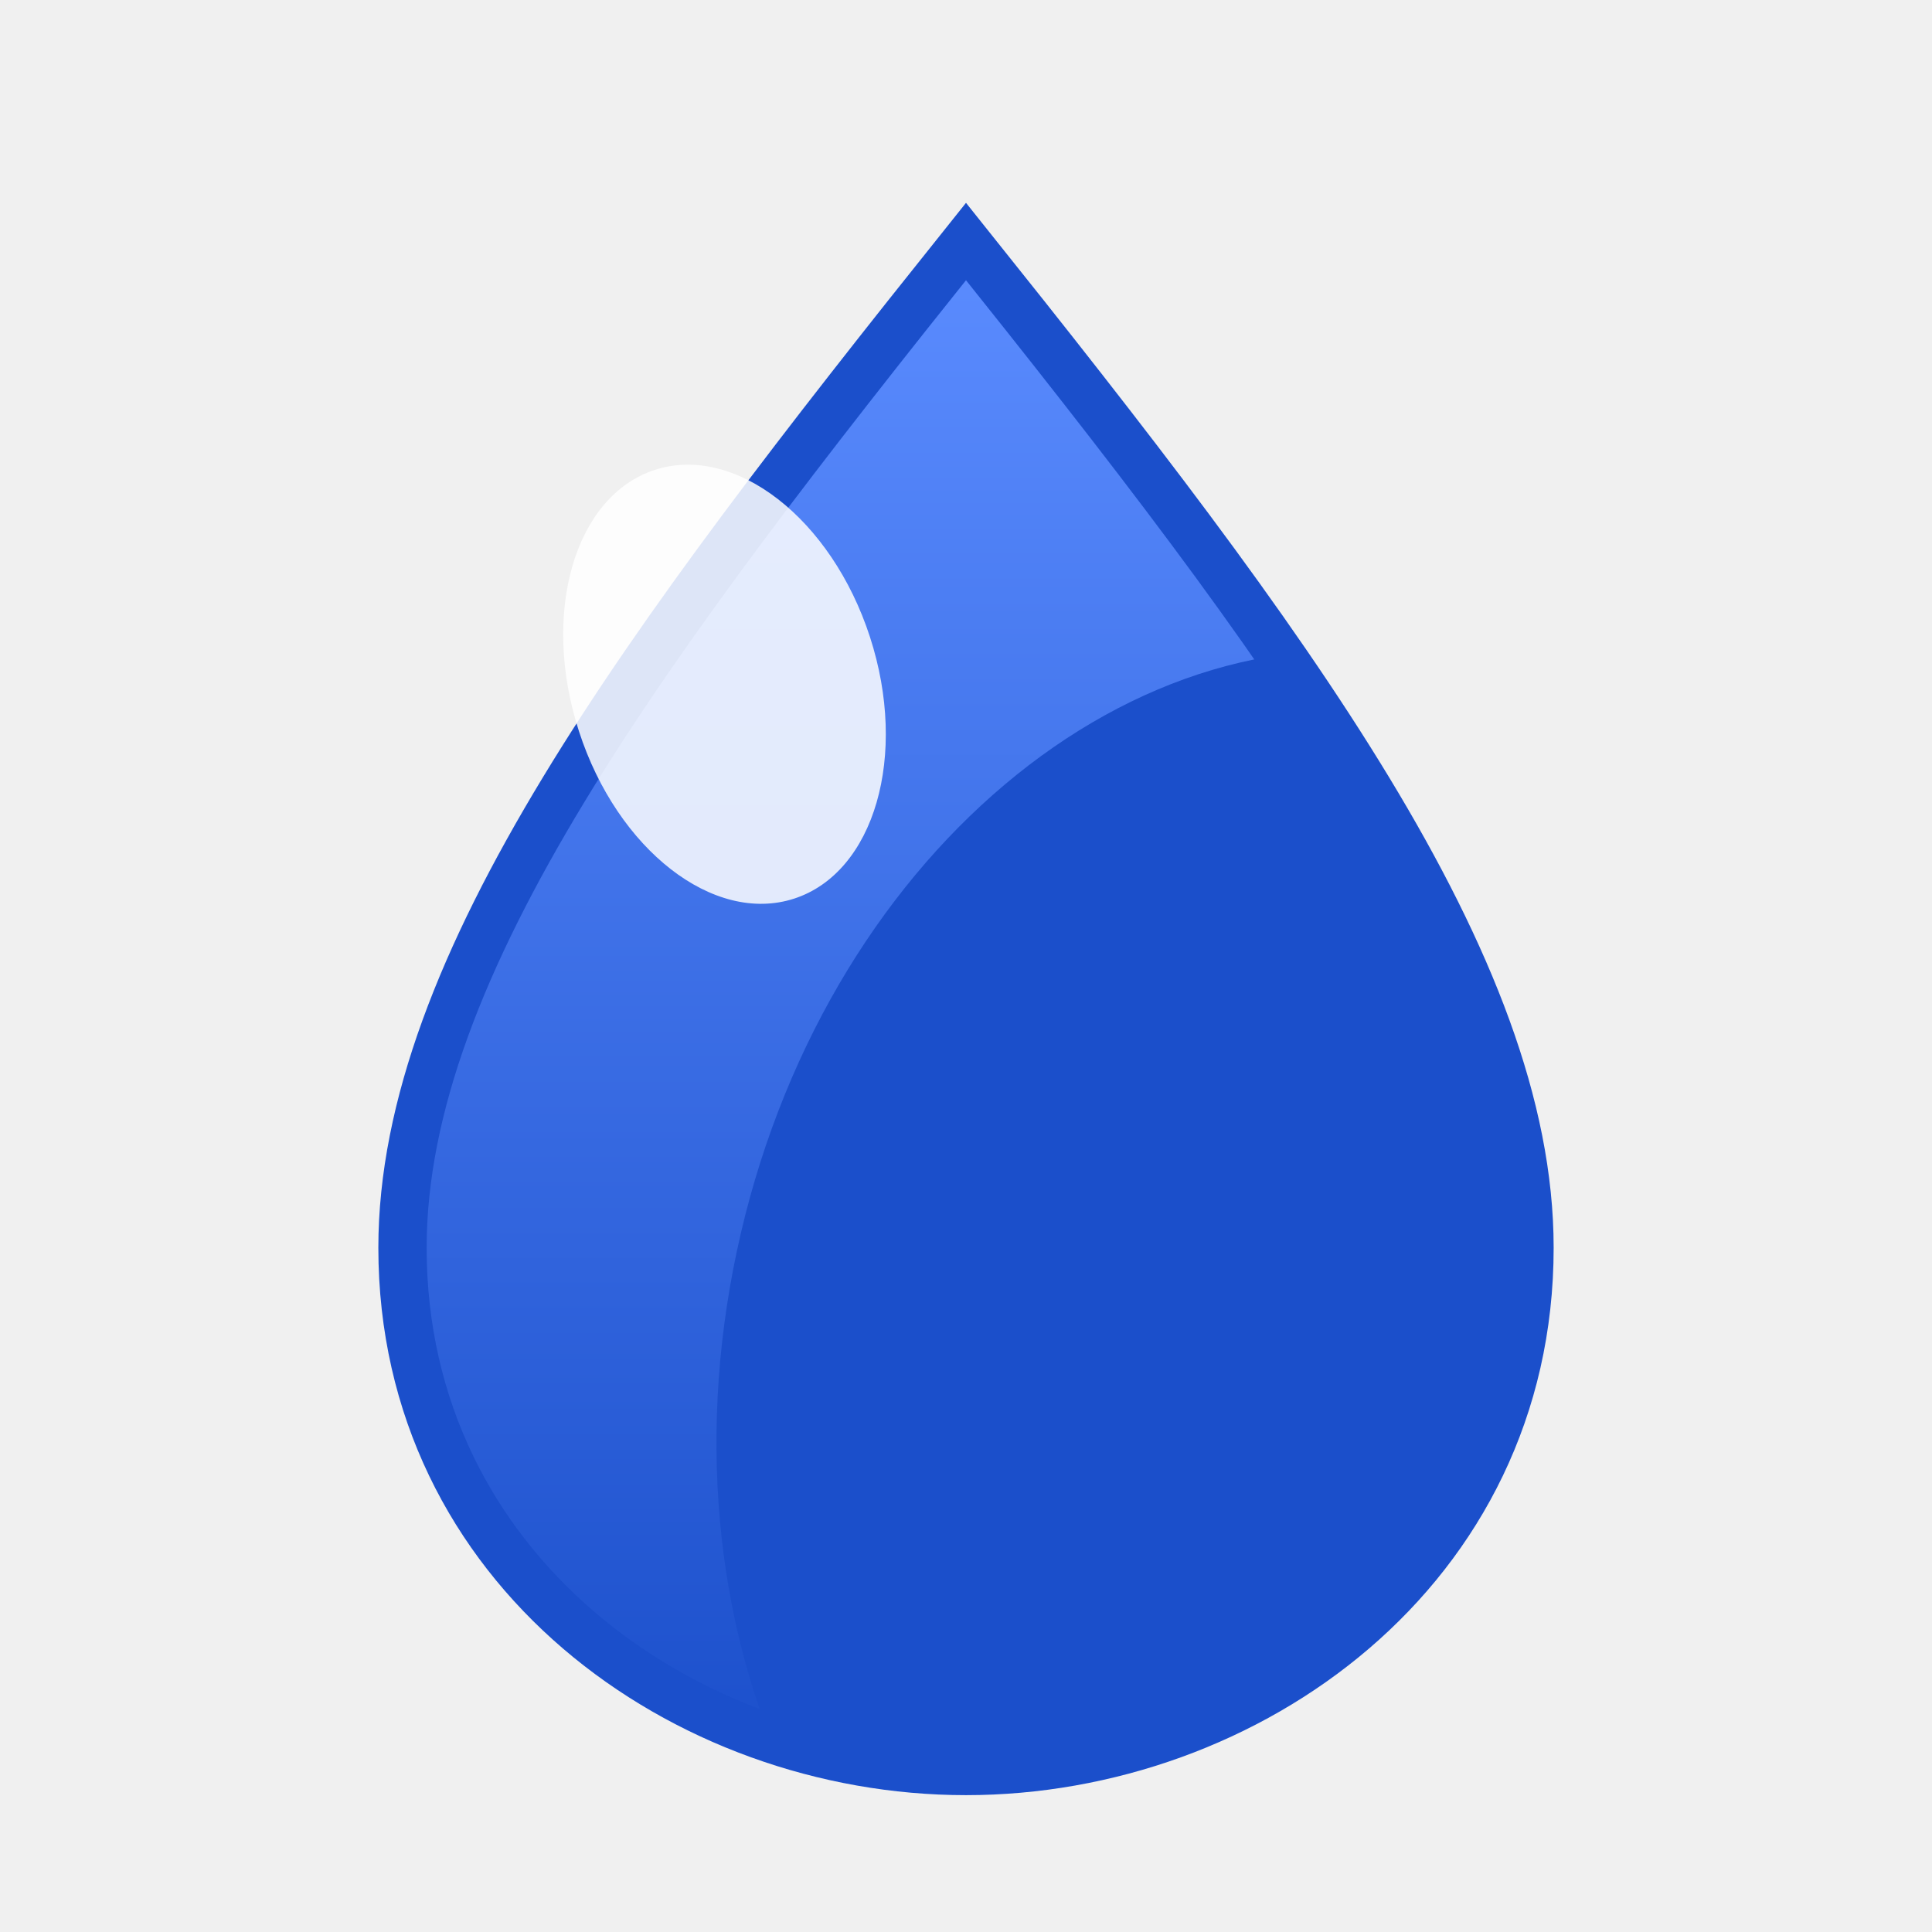
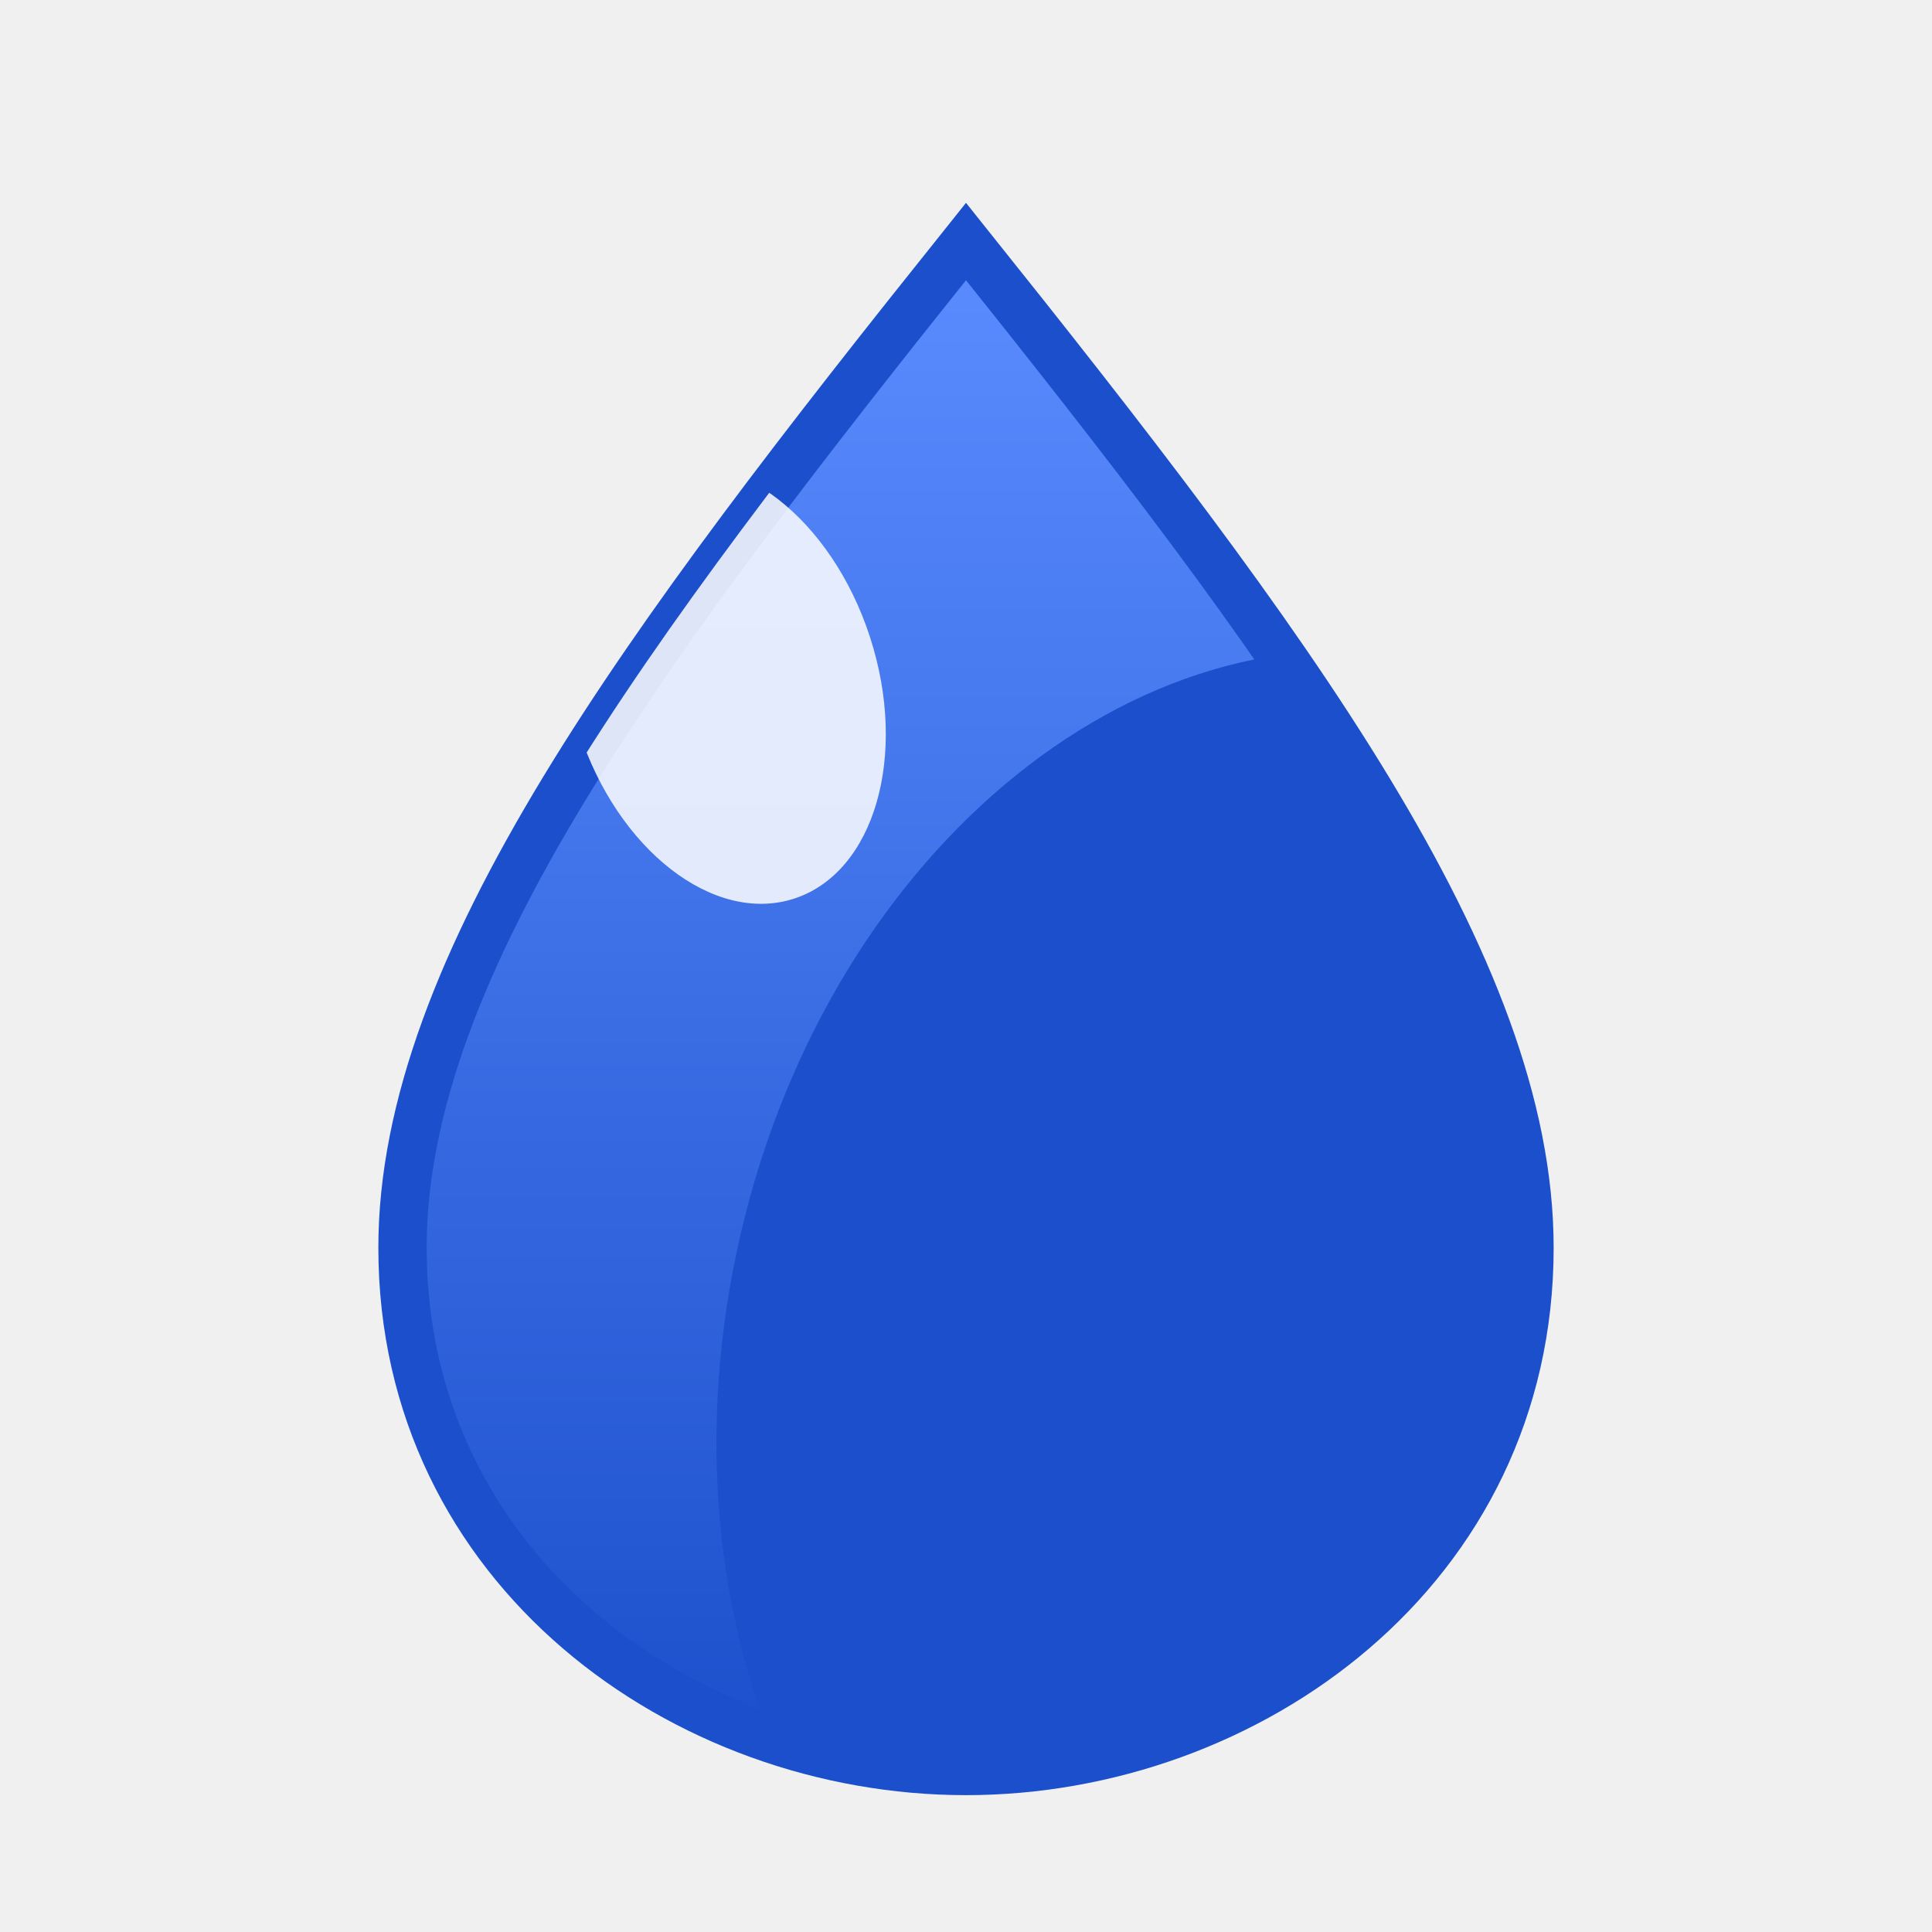
<svg xmlns="http://www.w3.org/2000/svg" viewBox="0 0 24 24" fill="none">
  <defs>
    <clipPath id="dropClip">
      <path d="M12 3 C16 8 19 12 19 15.5 C19 19.5 15.5 22 12 22 C8.5 22 5 19.5 5 15.5 C5 12 8 8 12 3 Z" />
    </clipPath>
    <linearGradient id="dropGrad" x1="0%" y1="0%" x2="0%" y2="100%">
      <stop offset="0%" stop-color="#5B8CFF" />
      <stop offset="100%" stop-color="#1B4FCB" />
    </linearGradient>
  </defs>
  <path d="M12 3 C16 8 19 12 19 15.5 C19 19.5 15.5 22 12 22 C8.5 22 5 19.5 5 15.5 C5 12 8 8 12 3 Z" fill="url(#dropGrad)" stroke="#1B4FCB" stroke-width="0.6" />
  <g clip-path="url(#dropClip)">
    <ellipse cx="16" cy="17" rx="7" ry="9" fill="#1B4FCB" transform="rotate(12 16 17)" />
+     <ellipse cx="9" cy="8.5" rx="1.9" ry="2.8" fill="#FFFFFF" opacity="0.85" transform="rotate(-18 9 8.5)" />
  </g>
-   <ellipse cx="9" cy="8.5" rx="1.9" ry="2.8" fill="#FFFFFF" opacity="0.85" transform="rotate(-18 9 8.5)" />
</svg>
